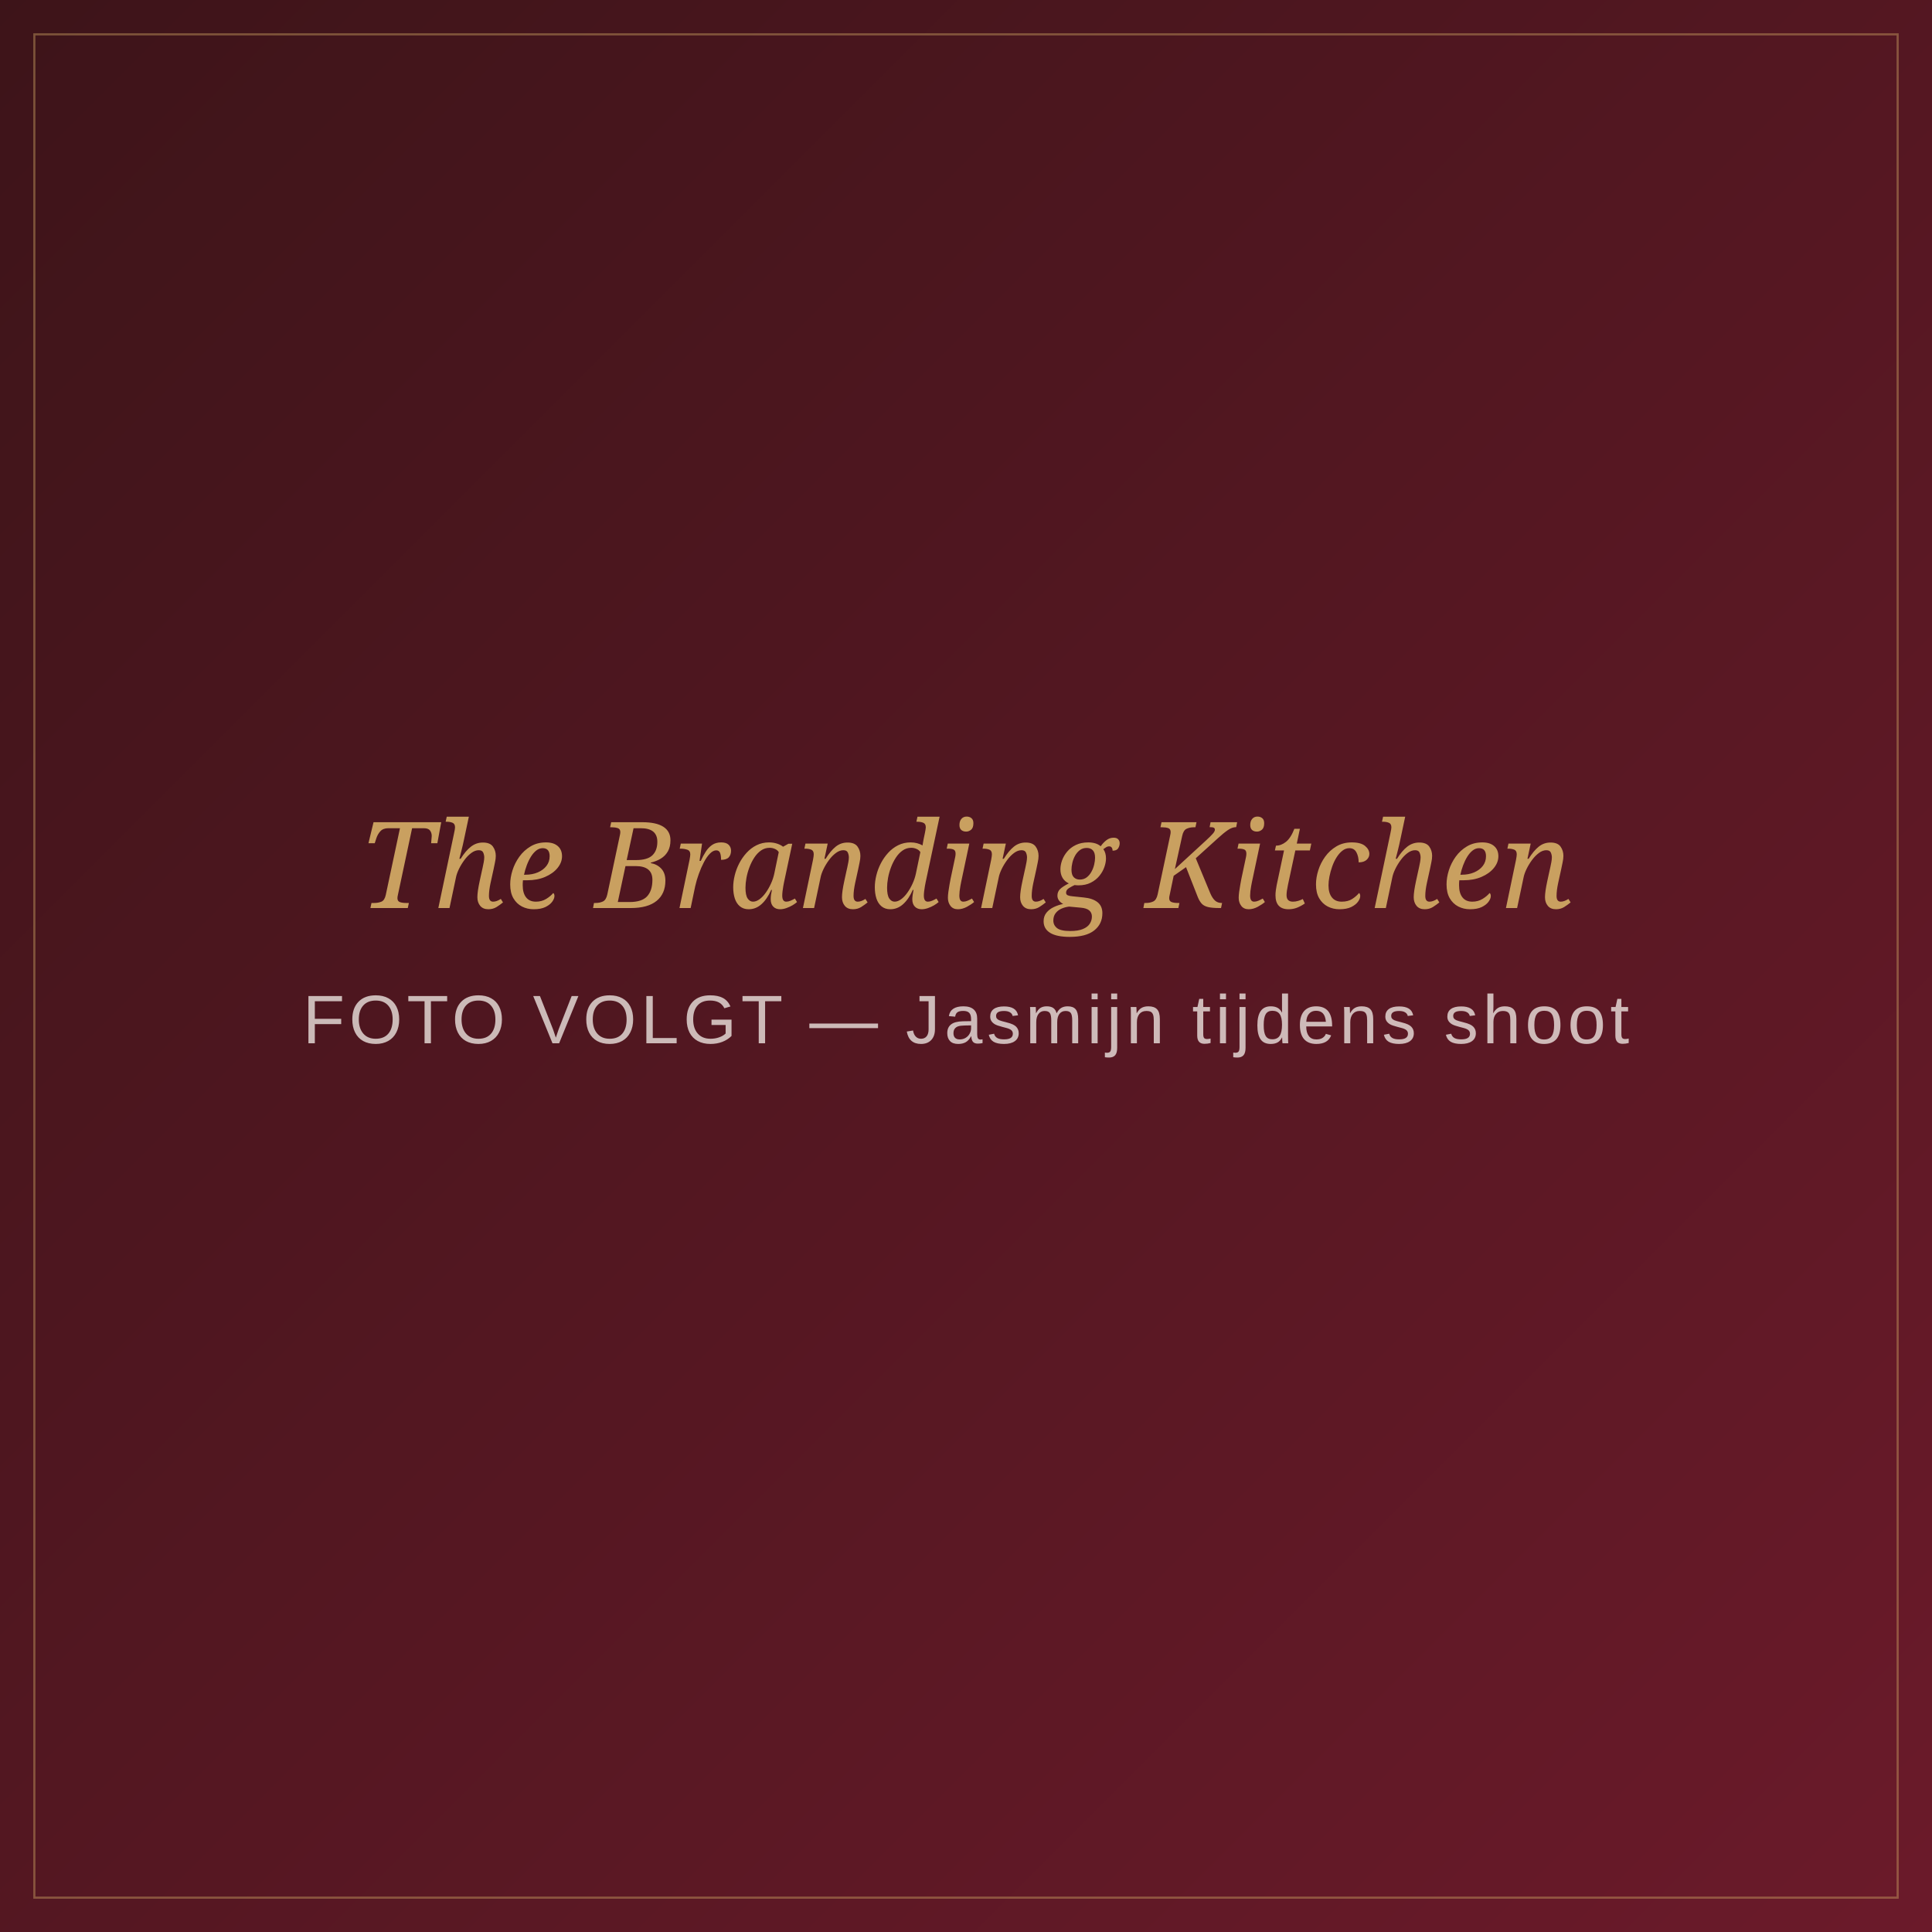
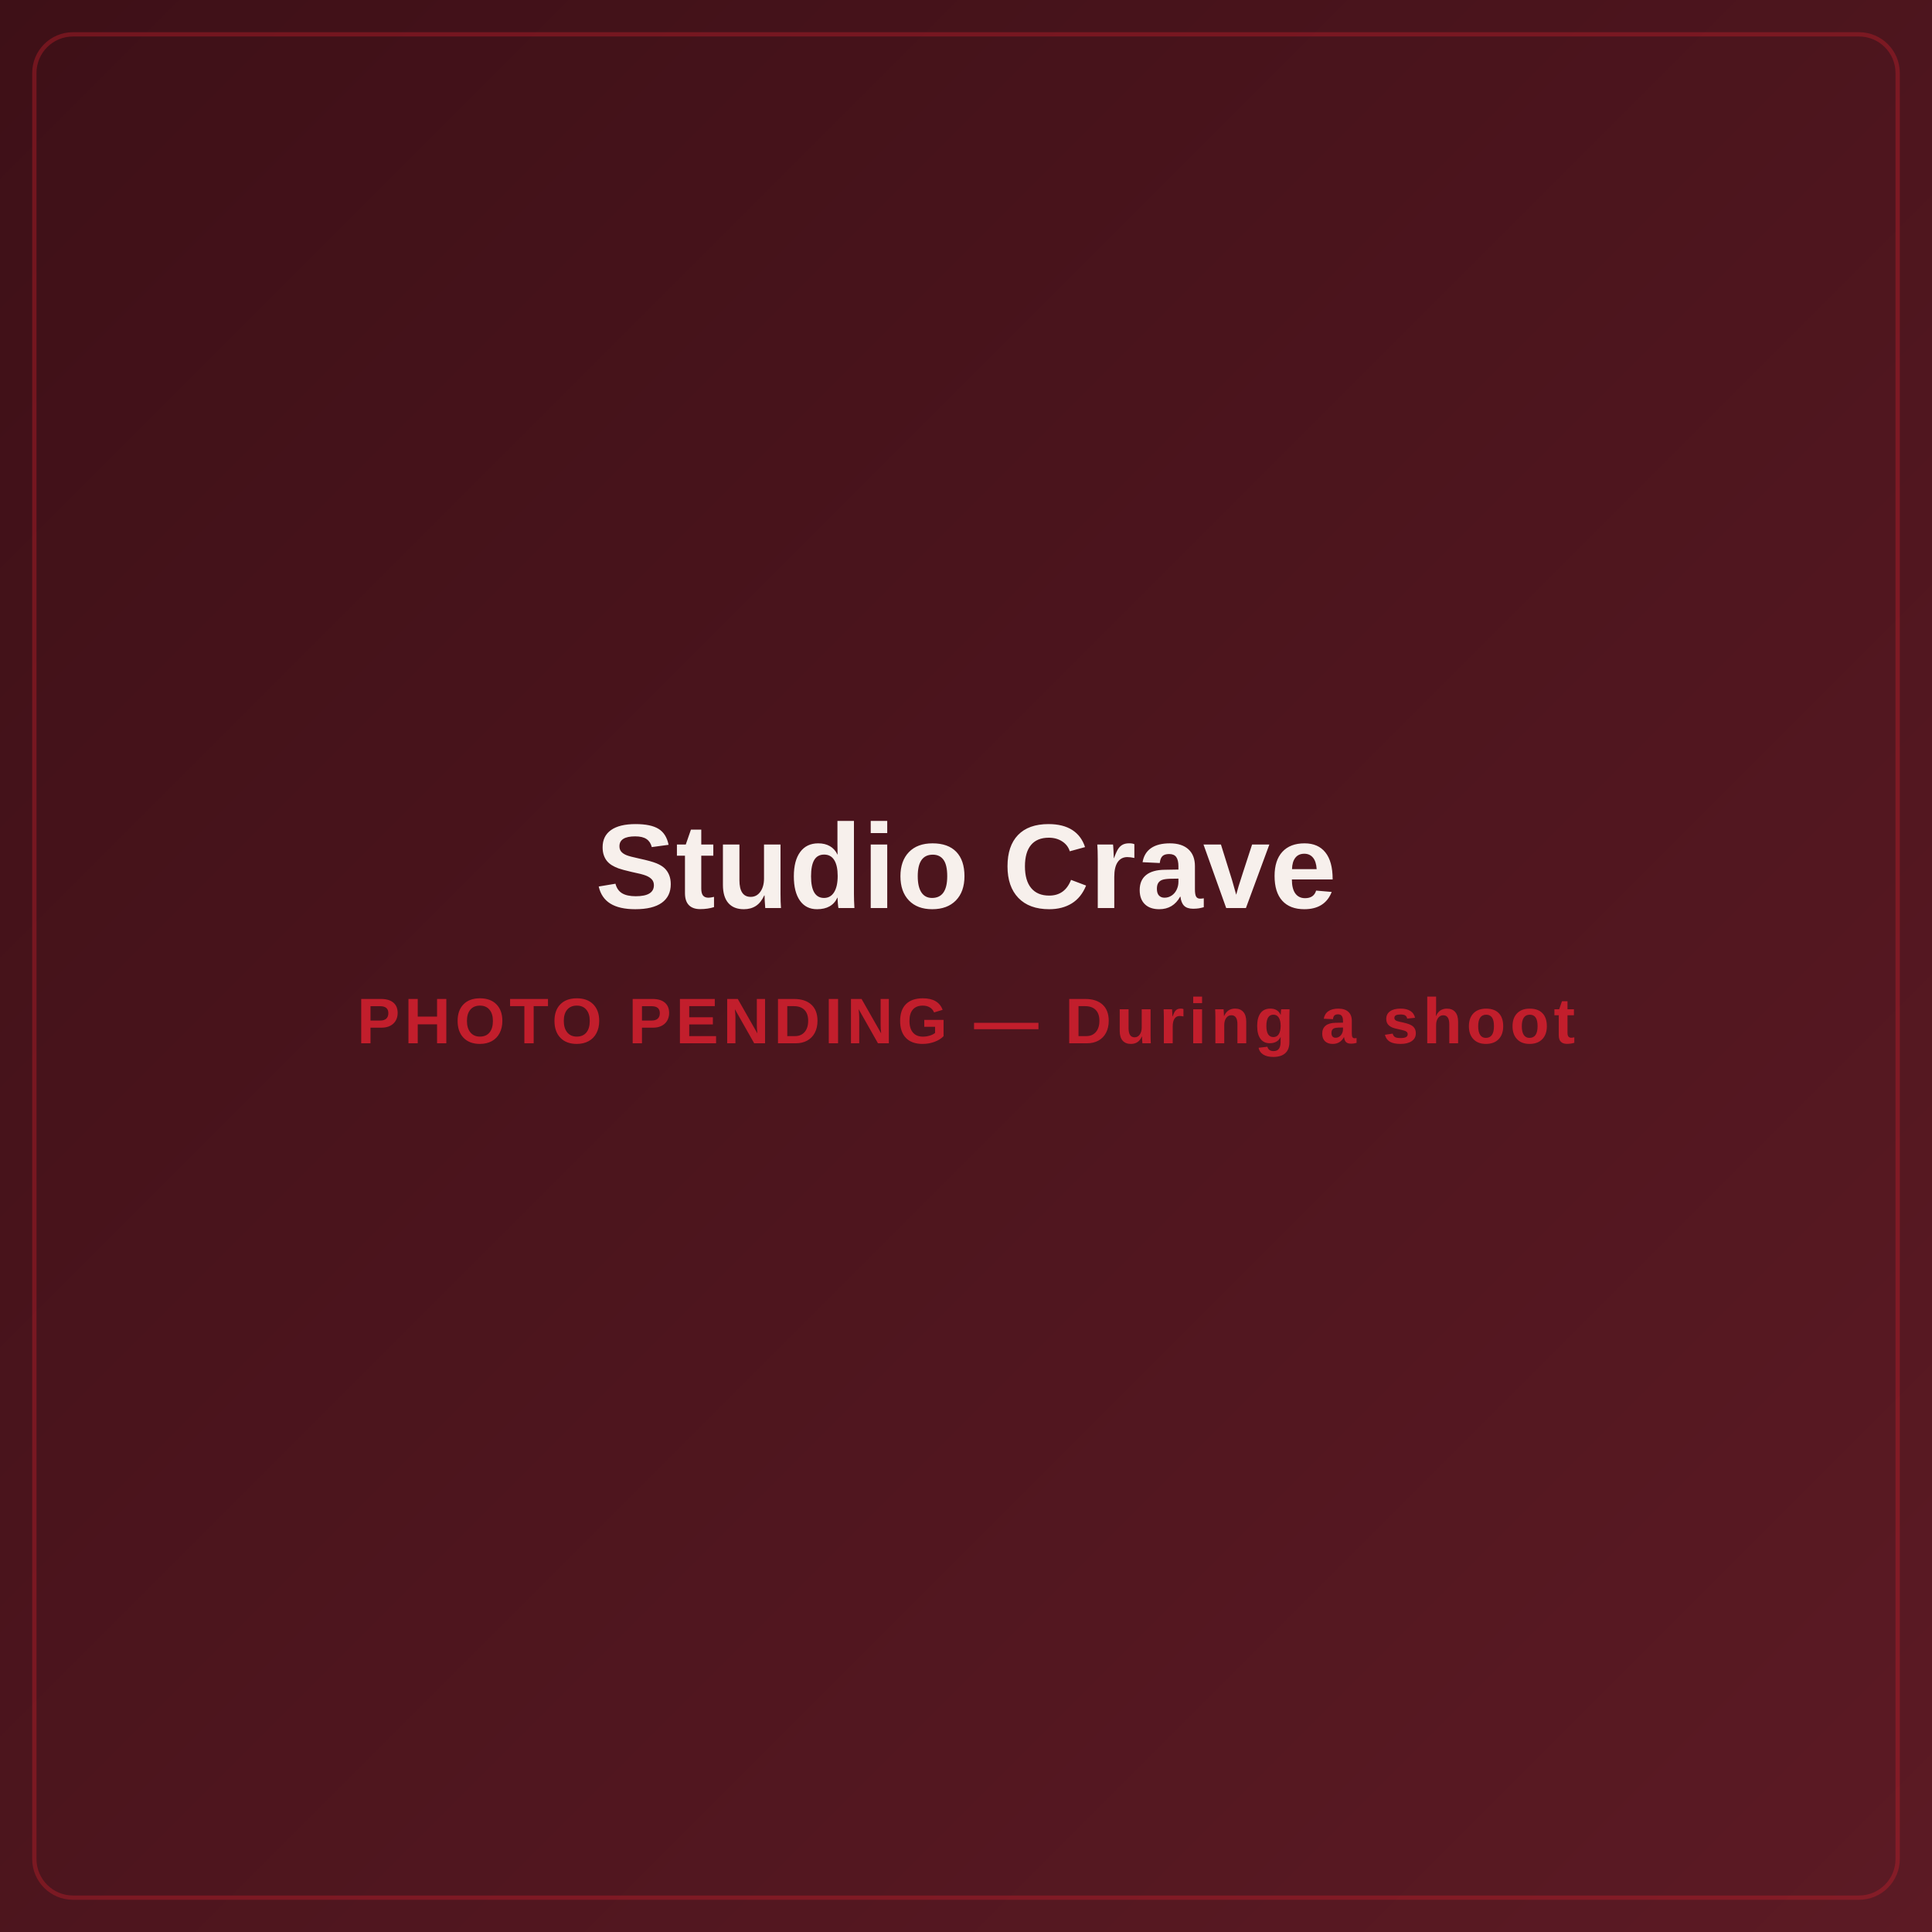
<svg xmlns="http://www.w3.org/2000/svg" width="900" height="900" viewBox="0 0 900 900">
  <defs>
    <linearGradient id="g" x1="0%" y1="0%" x2="100%" y2="100%">
-       <stop offset="0%" stop-color="#3D1419" />
-       <stop offset="100%" stop-color="#6B1A2A" />
+       <stop offset="0%" stop-color="#3E1017" />
+       <stop offset="100%" stop-color="#5C1A24" />
    </linearGradient>
  </defs>
  <rect width="900" height="900" fill="url(#g)" />
-   <rect x="16" y="16" width="868" height="868" fill="none" stroke="#C9A060" stroke-opacity="0.45" stroke-width="1" />
-   <text x="50%" y="47%" text-anchor="middle" font-family="Georgia, serif" font-style="italic" font-size="56" fill="#C9A060">The Branding Kitchen</text>
-   <text x="50%" y="54%" text-anchor="middle" font-family="Arial, sans-serif" font-size="32" letter-spacing="2" fill="#F5F0EB" fill-opacity="0.75">FOTO VOLGT — Jasmijn tijdens shoot</text>
+   <rect x="16" y="16" width="868" height="868" fill="none" stroke="#C21E2C" stroke-opacity="0.4" stroke-width="2" rx="18" />
+   <text x="50%" y="47%" text-anchor="middle" font-family="'Barlow Condensed', Arial, sans-serif" font-weight="800" font-size="56" fill="#F7F0EC">Studio Crave</text>
+   <text x="50%" y="54%" text-anchor="middle" font-family="Arial, sans-serif" font-size="30" letter-spacing="2" fill="#C21E2C" font-weight="700">PHOTO PENDING — During a shoot</text>
</svg>
